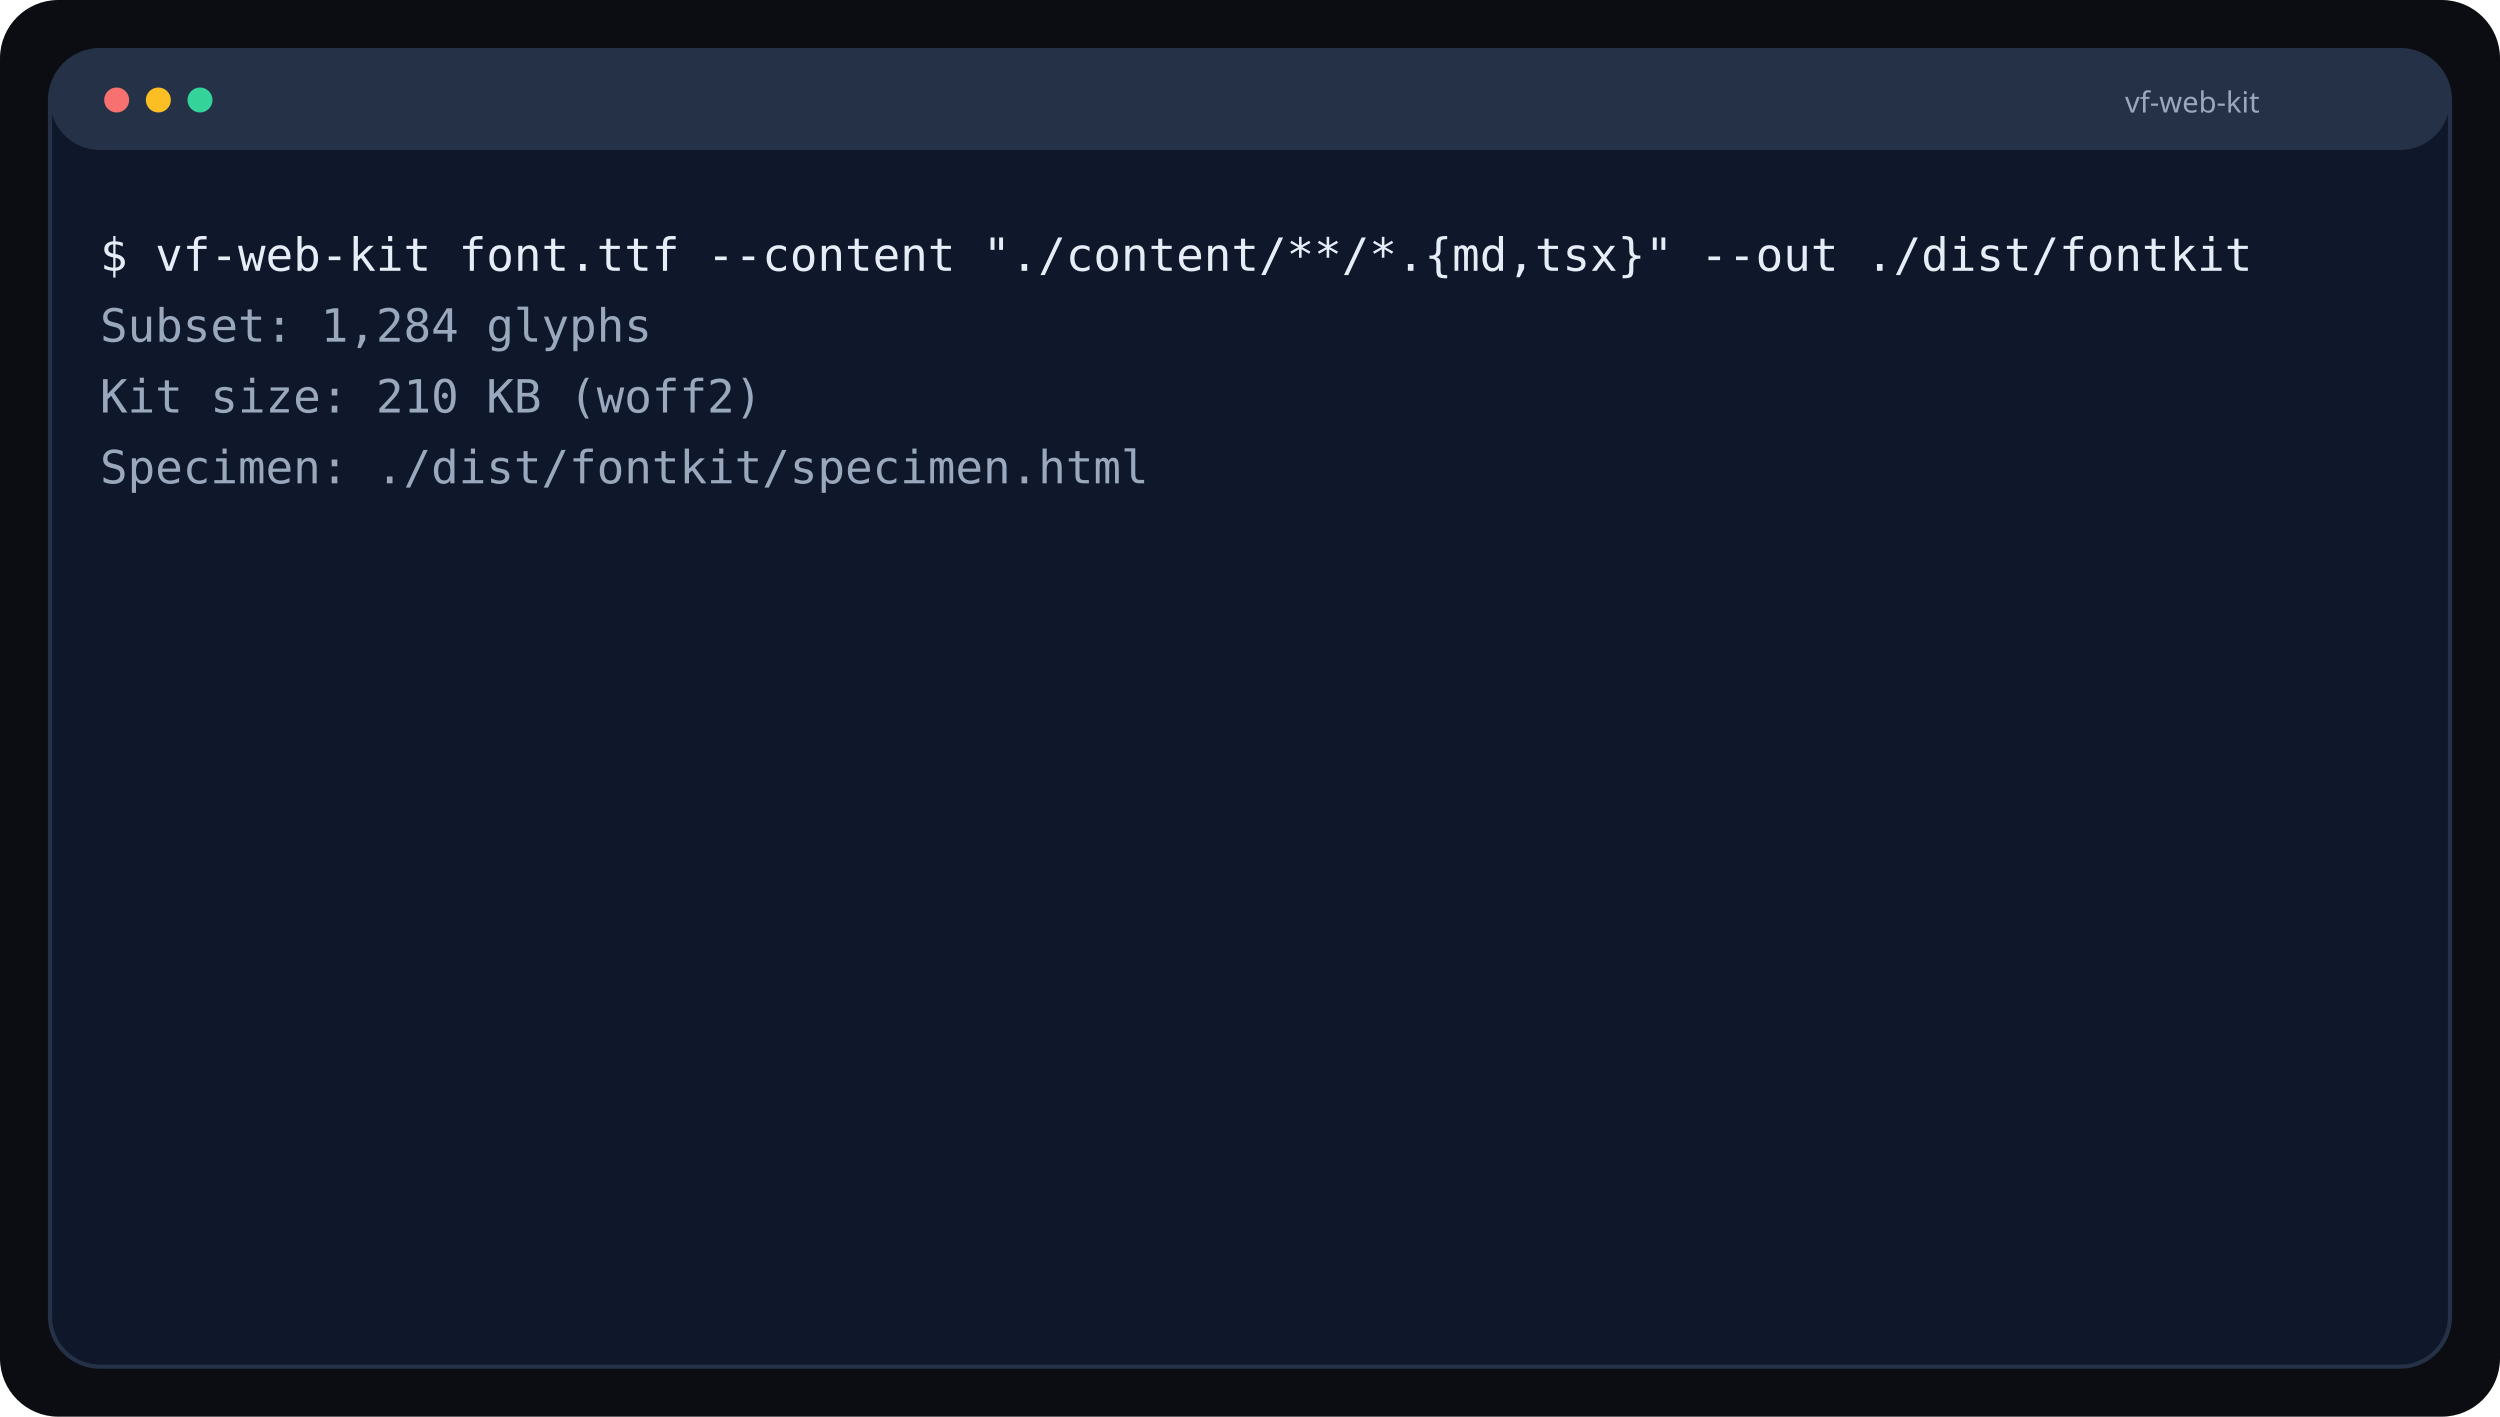
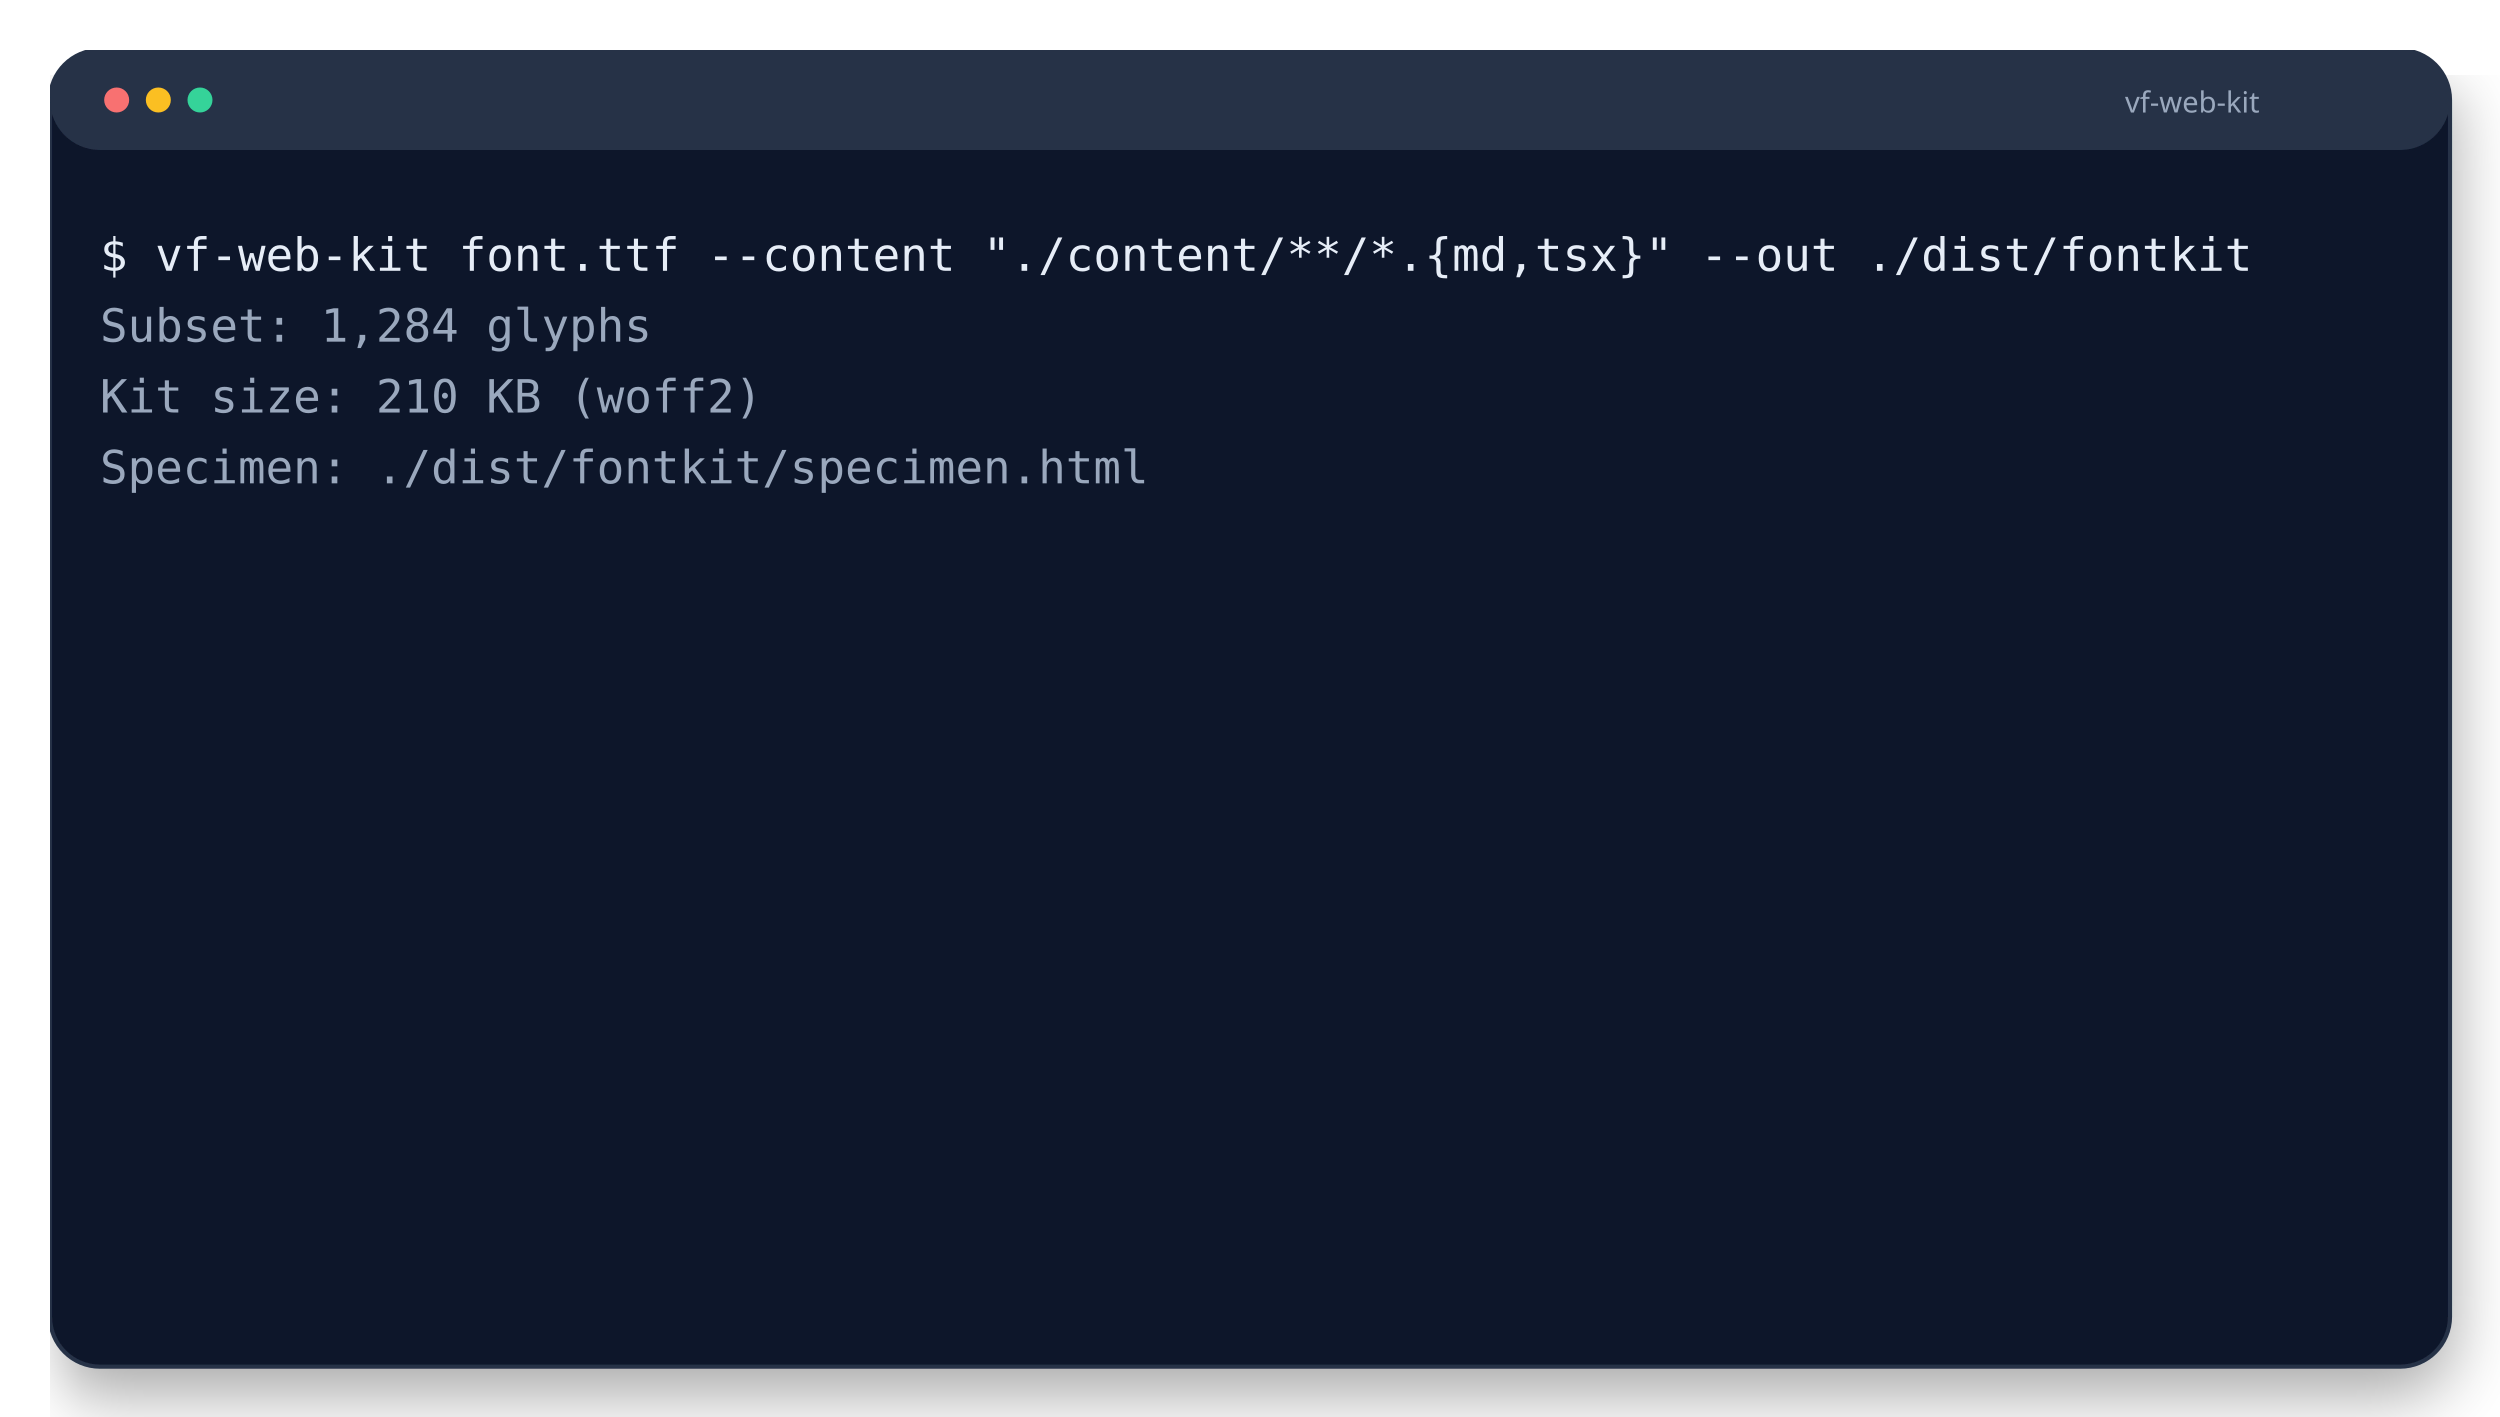
<svg xmlns="http://www.w3.org/2000/svg" width="1200" height="680" fill="none" style="color-scheme:light dark" viewBox="0 0 1200 680">
  <style>text{font-family:"Space Grotesk","Sora","IBM Plex Sans",sans-serif}.mono{font-family:"IBM Plex Mono","JetBrains Mono",monospace}</style>
-   <rect width="1200" height="680" fill="#0B0D12" rx="28" />
-   <rect width="1152" height="632" x="24" y="24" fill="#0F172A" stroke="#253147" stroke-width="2" rx="24" />
-   <rect width="1152" height="48" x="24" y="24" fill="#253147" rx="24" />
-   <circle cx="56" cy="48" r="6" fill="#F87171" />
-   <circle cx="76" cy="48" r="6" fill="#FBBF24" />
-   <circle cx="96" cy="48" r="6" fill="#34D399" />
+   <defs>
+     <filter id="shadow" width="200%" height="200%" x="0" y="0">
+       <feDropShadow dx="0" dy="12" flood-color="#000" flood-opacity=".35" stdDeviation="16" />
+     </filter>
+   </defs>
+   <g filter="url(#shadow)">
+     <rect width="1152" height="632" x="24" y="24" fill="#0F172A" stroke="#253147" stroke-width="2" rx="24" />
+     <rect width="1152" height="48" x="24" y="24" fill="#253147" rx="24" />
+     <circle cx="56" cy="48" r="6" fill="#F87171" />
+     <circle cx="76" cy="48" r="6" fill="#FBBF24" />
+     <circle cx="96" cy="48" r="6" fill="#34D399" />
+   </g>
  <text x="1020" y="54" fill="#9AA8BD" font-size="14">vf-web-kit</text>
  <text x="48" y="130" fill="#E6EDF7" class="mono" font-size="22">$ vf-web-kit font.ttf --content "./content/**/*.{md,tsx}" --out ./dist/fontkit</text>
  <text x="48" y="164" fill="#9AA8BD" class="mono" font-size="22">Subset: 1,284 glyphs</text>
  <text x="48" y="198" fill="#9AA8BD" class="mono" font-size="22">Kit size: 210 KB (woff2)</text>
  <text x="48" y="232" fill="#9AA8BD" class="mono" font-size="22">Specimen: ./dist/fontkit/specimen.html</text>
</svg>
